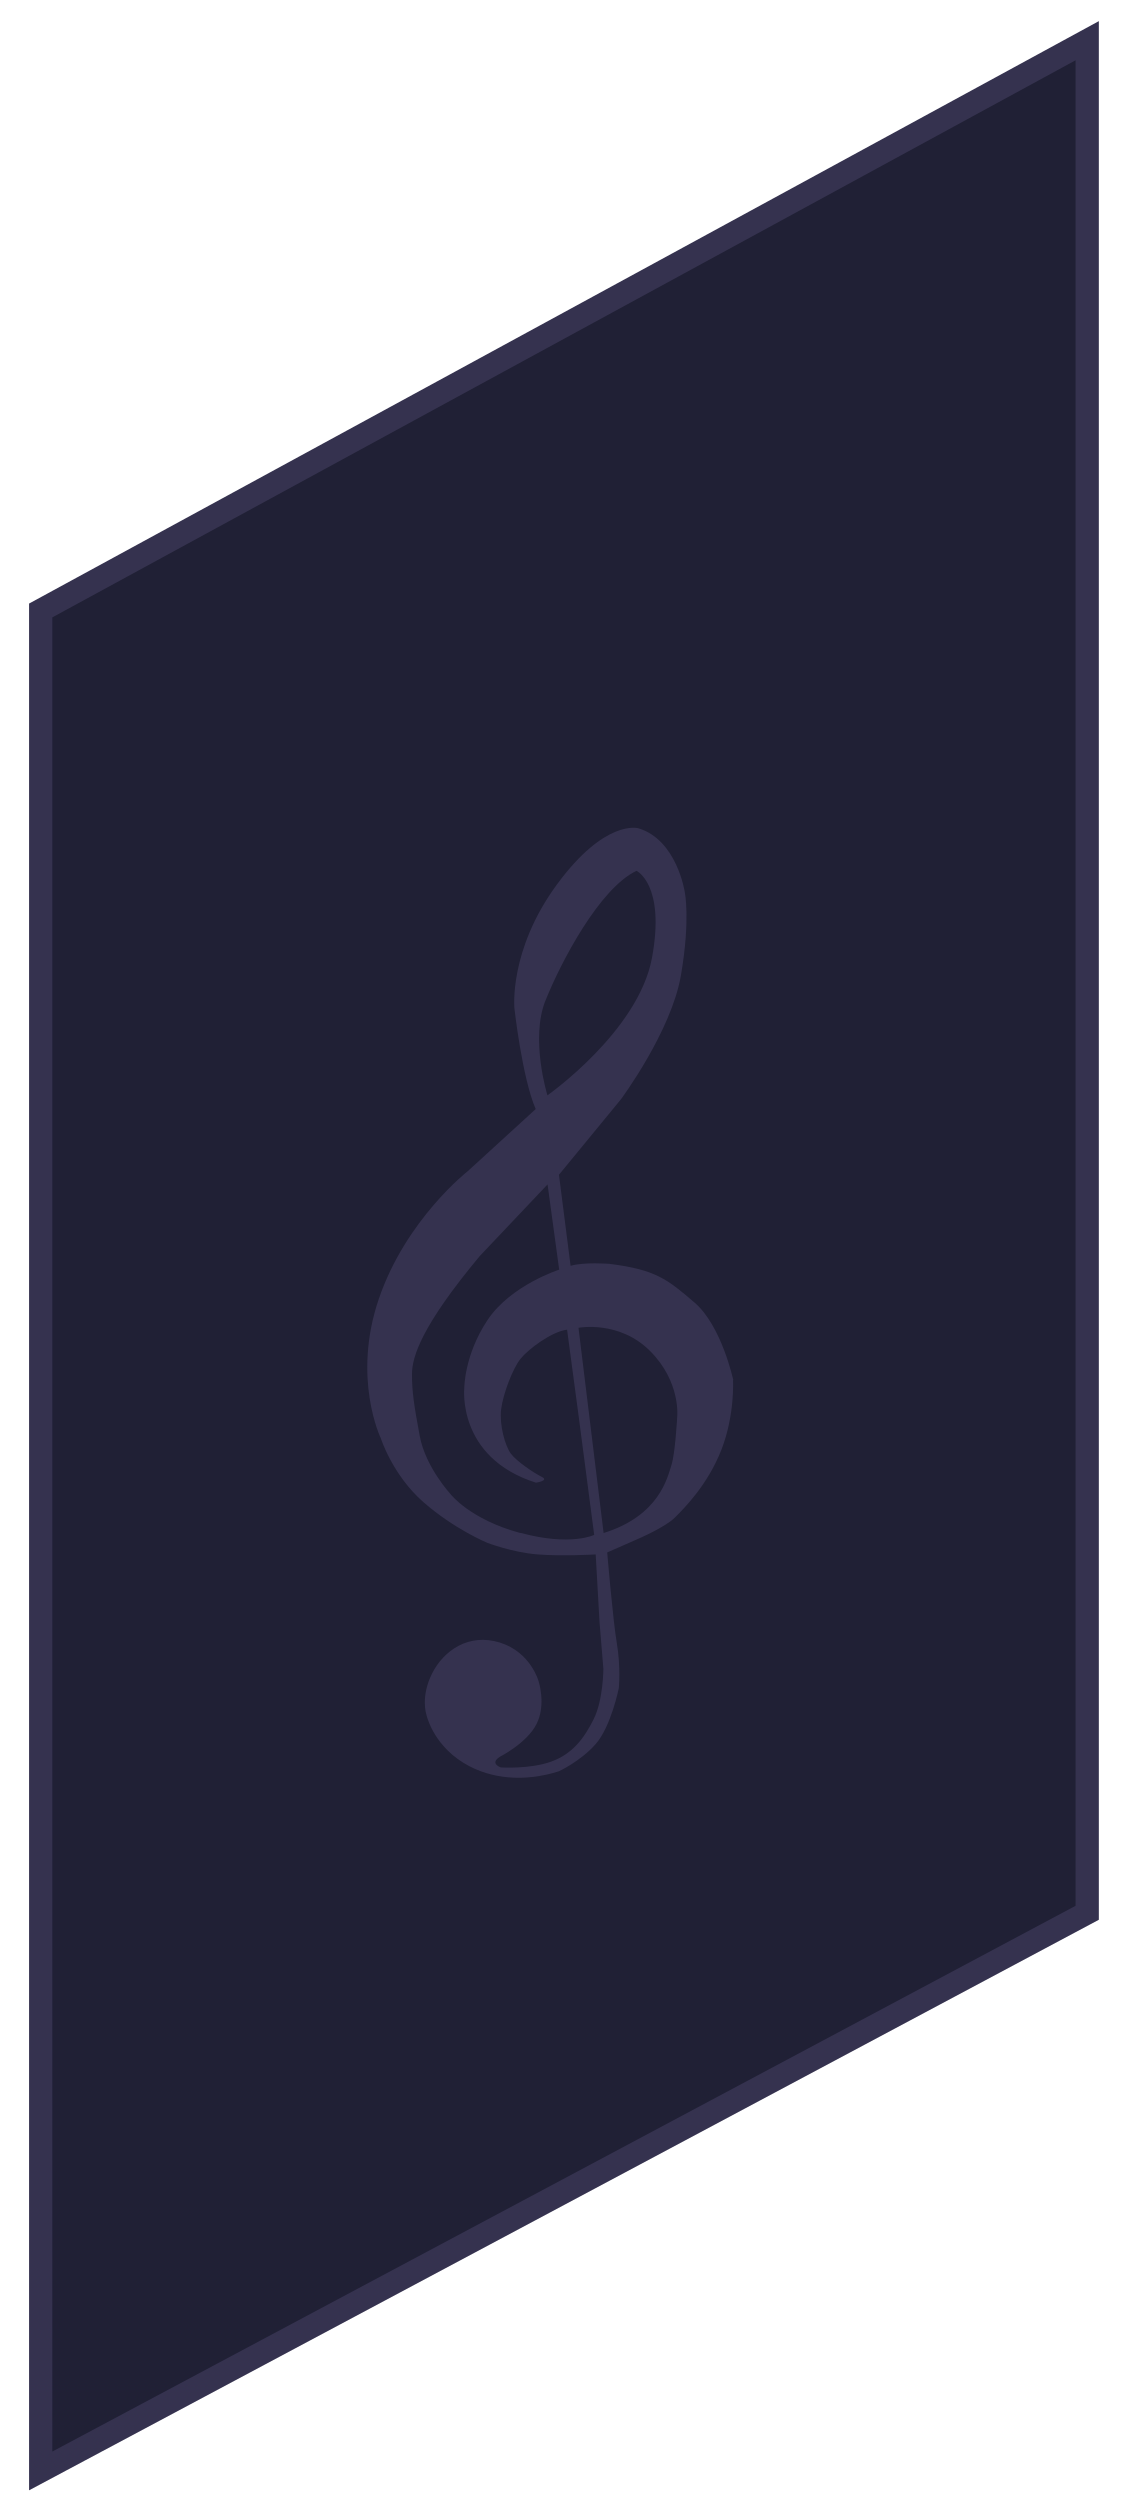
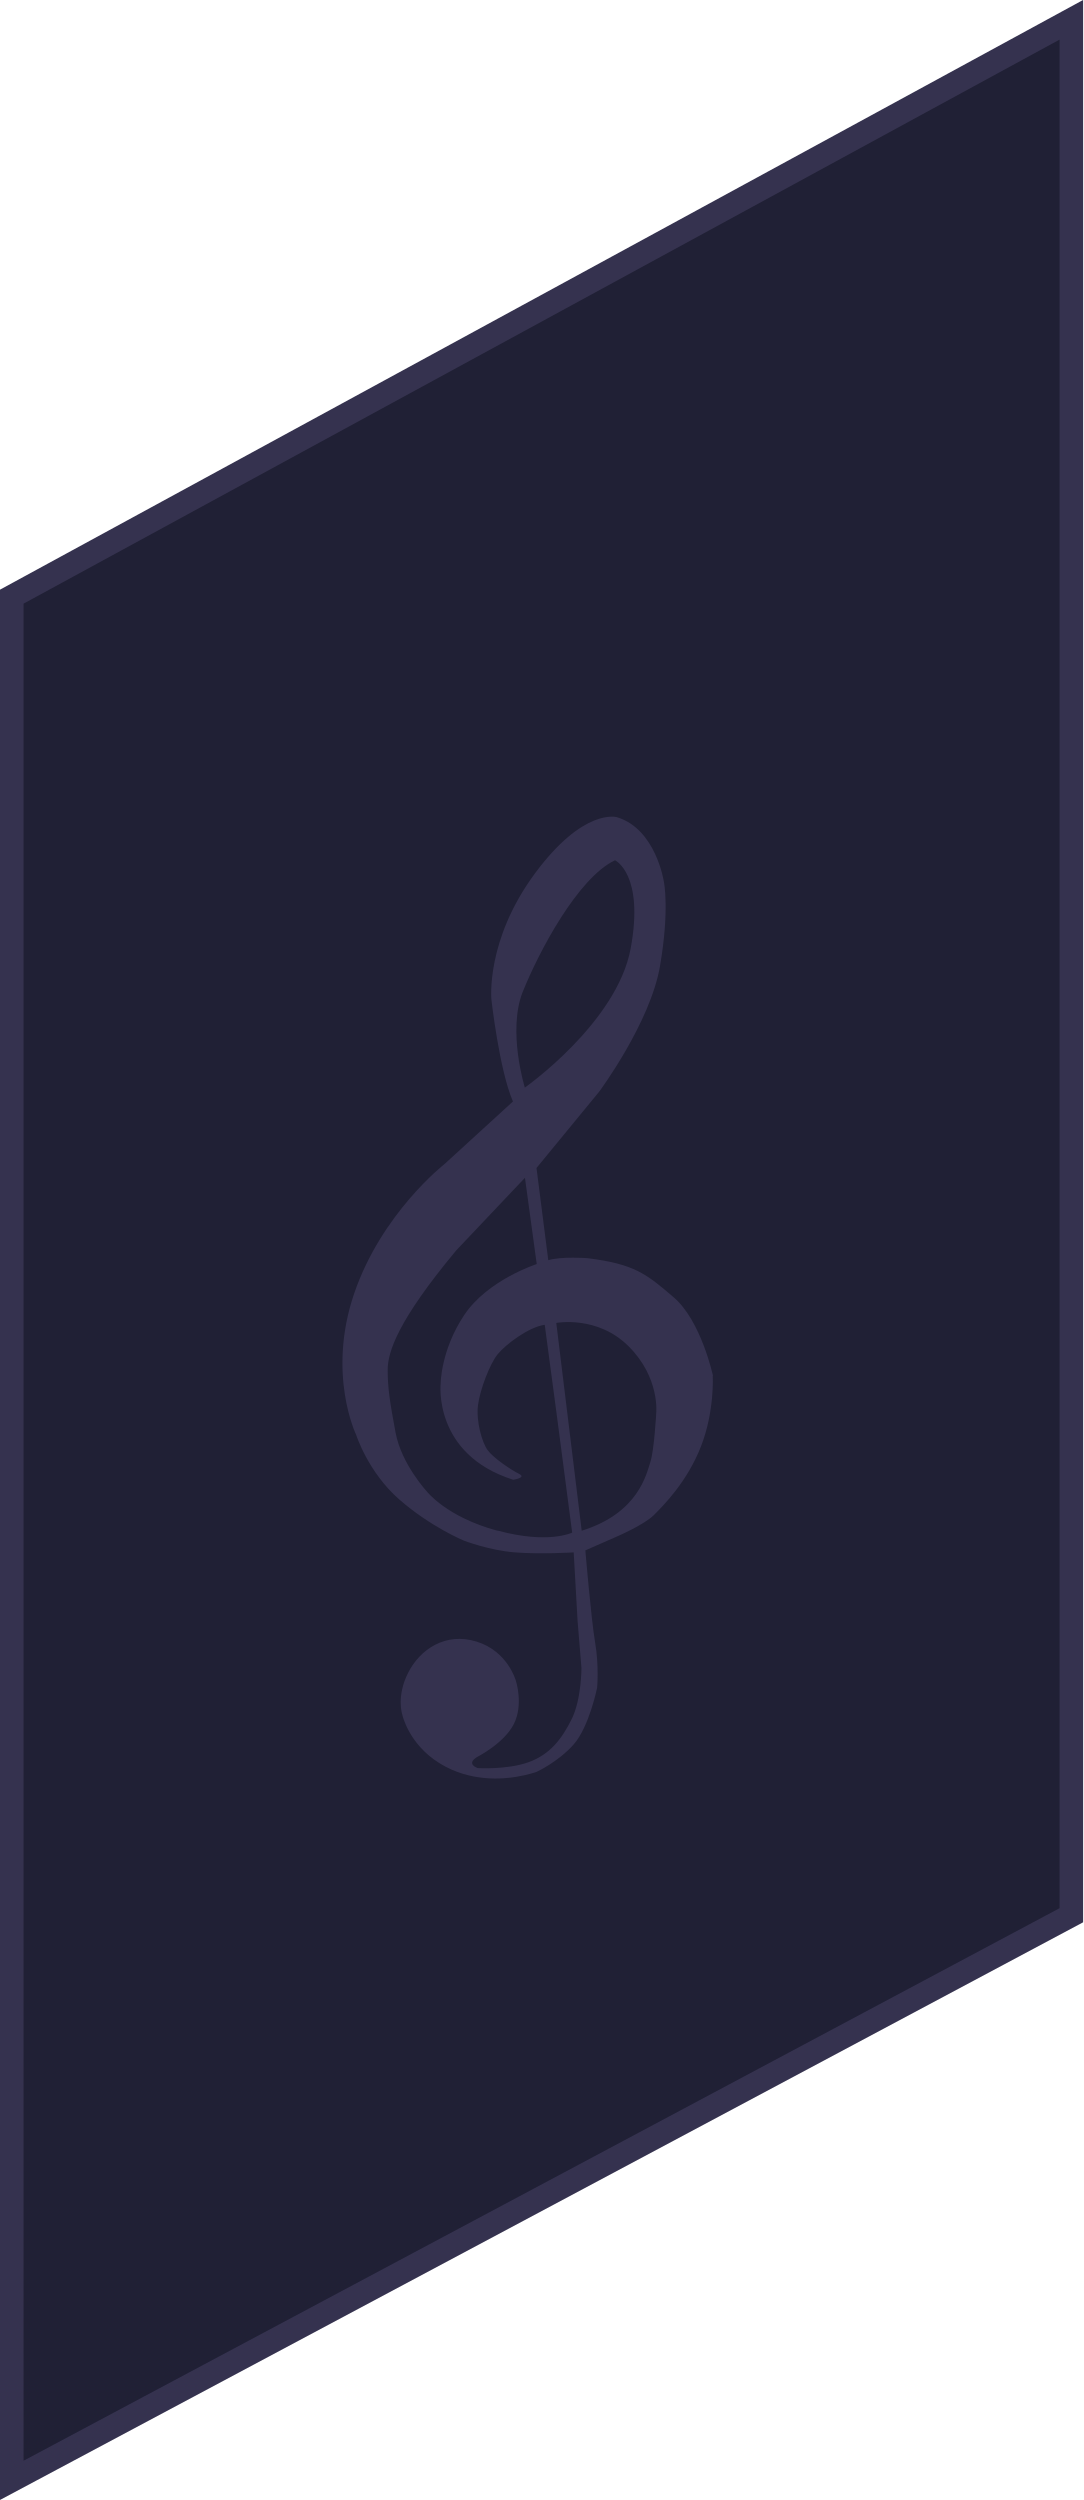
- <svg xmlns="http://www.w3.org/2000/svg" id="Layer_1" viewBox="0 0 97 215">
+ <svg xmlns="http://www.w3.org/2000/svg" id="Layer_1" viewBox="0 0 92 212.35">
  <defs>
    <style>.cls-1{fill:#35324f;}.cls-2{fill:#202035;stroke:#35324f;stroke-miterlimit:10;stroke-width:2px;}</style>
  </defs>
-   <polygon class="cls-2" points="93.5 3.5 3.5 52.5 3.5 212.5 93.5 164.5 93.5 3.5" />
-   <path class="cls-1" d="M63.06,118.68s-1-4.66-3.33-6.66-3.33-2.83-7.33-3.33c0,0-2.16-.17-3.33,.17l-1-7.83,5.33-6.49s4.33-5.83,5.16-10.66,.33-7.16,.33-7.16c0,0-.67-4.5-4-5.49,0,0-2.83-.83-6.99,4.83-4.16,5.66-3.66,10.66-3.66,10.66,0,0,.67,5.99,1.83,8.66l-5.83,5.33s-5.33,4.16-7.66,10.99c-2.33,6.83,.17,11.99,.17,11.99,0,0,1,3.16,3.66,5.49s5.49,3.5,5.49,3.5c0,0,2.16,.83,4.33,1s5,0,5,0l.33,5.83,.33,4s0,2.66-.83,4.33-1.83,3-3.66,3.66-4.33,.5-4.33,.5c0,0-1-.33-.08-.92,0,0,2.33-1.17,3.16-2.83s.17-3.66,.17-3.66c0,0-.67-2.5-3.33-3.33s-4.83,.67-5.83,2.66-.5,3.5-.5,3.5c0,0,.5,2.5,3.16,4.16s5.49,1.33,6.49,1.17,1.75-.42,1.75-.42c0,0,1.83-.83,3.16-2.33s2-4.83,2-4.83c0,0,.17-1.83-.17-3.83s-.83-7.83-.83-7.83l2.66-1.17s2.33-1,3.16-1.83,2.83-2.83,4-5.83,1-5.99,1-5.99Zm-16.15-32.63c1.33-3.33,4.66-9.66,7.83-11.16,0,0,2.5,1.17,1.33,7.49s-8.99,11.82-8.99,11.82c0,0-1.5-4.83-.17-8.16Zm-2.16,45.79c-4.33-1.17-5.99-3.33-5.99-3.33,0,0-2.16-2.33-2.66-5s-.67-3.83-.67-5.33,.83-4.16,5.83-10.16l5.83-6.16,1,7.33s-4.16,1.33-6.16,4.33-2,5.83-2,5.83c0,0-.67,5.99,6.16,8.16,0,0,1.17-.17,.5-.5s-2.16-1.33-2.66-2-1-2.5-.83-3.83,1-3.5,1.67-4.33,2.66-2.33,4-2.5l1,7.49,1.33,10.16s-2,1-6.33-.17Zm13.49-9.99s-.17,3.16-.5,4.16-1,4.33-5.83,5.83l-2.16-17.65s3.5-.67,6.16,2c2.66,2.66,2.33,5.66,2.33,5.66Z" />
+   <polygon class="cls-2" points="91 1.68 1 50.68 1 210.68 91 162.68 91 1.68" />
+   <path class="cls-1" d="M60.56,116.86s-1-4.66-3.33-6.66-3.33-2.83-7.33-3.33c0,0-2.16-.17-3.33,.17l-1-7.83,5.33-6.49s4.33-5.83,5.16-10.66,.33-7.16,.33-7.16c0,0-.67-4.5-4-5.49,0,0-2.83-.83-6.99,4.83-4.16,5.66-3.66,10.66-3.66,10.66,0,0,.67,5.99,1.83,8.66l-5.83,5.33s-5.33,4.16-7.66,10.99c-2.33,6.83,.17,11.99,.17,11.99,0,0,1,3.16,3.66,5.49s5.49,3.5,5.49,3.5c0,0,2.16,.83,4.33,1s5,0,5,0l.33,5.83,.33,4s0,2.66-.83,4.33-1.83,3-3.66,3.66-4.33,.5-4.33,.5c0,0-1-.33-.08-.92,0,0,2.33-1.17,3.16-2.83s.17-3.66,.17-3.66c0,0-.67-2.5-3.33-3.33s-4.83,.67-5.83,2.66-.5,3.5-.5,3.5c0,0,.5,2.5,3.16,4.16s5.49,1.33,6.49,1.17,1.75-.42,1.75-.42c0,0,1.83-.83,3.16-2.33s2-4.83,2-4.83c0,0,.17-1.83-.17-3.83s-.83-7.83-.83-7.83l2.66-1.17s2.33-1,3.16-1.83,2.83-2.83,4-5.83,1-5.99,1-5.99Zm-16.15-32.63c1.33-3.33,4.66-9.66,7.83-11.16,0,0,2.5,1.17,1.33,7.49s-8.99,11.82-8.99,11.82c0,0-1.5-4.83-.17-8.16Zm-2.16,45.79c-4.33-1.17-5.99-3.33-5.99-3.33,0,0-2.16-2.33-2.66-5s-.67-3.83-.67-5.33,.83-4.16,5.83-10.16l5.83-6.16,1,7.33s-4.16,1.33-6.16,4.33-2,5.83-2,5.83c0,0-.67,5.99,6.16,8.16,0,0,1.17-.17,.5-.5s-2.16-1.33-2.66-2-1-2.5-.83-3.83,1-3.5,1.67-4.33,2.66-2.33,4-2.5l1,7.49,1.33,10.16s-2,1-6.33-.17Zm13.49-9.99s-.17,3.16-.5,4.16-1,4.33-5.83,5.83l-2.16-17.65s3.5-.67,6.16,2c2.66,2.66,2.33,5.66,2.33,5.66Z" />
</svg>
